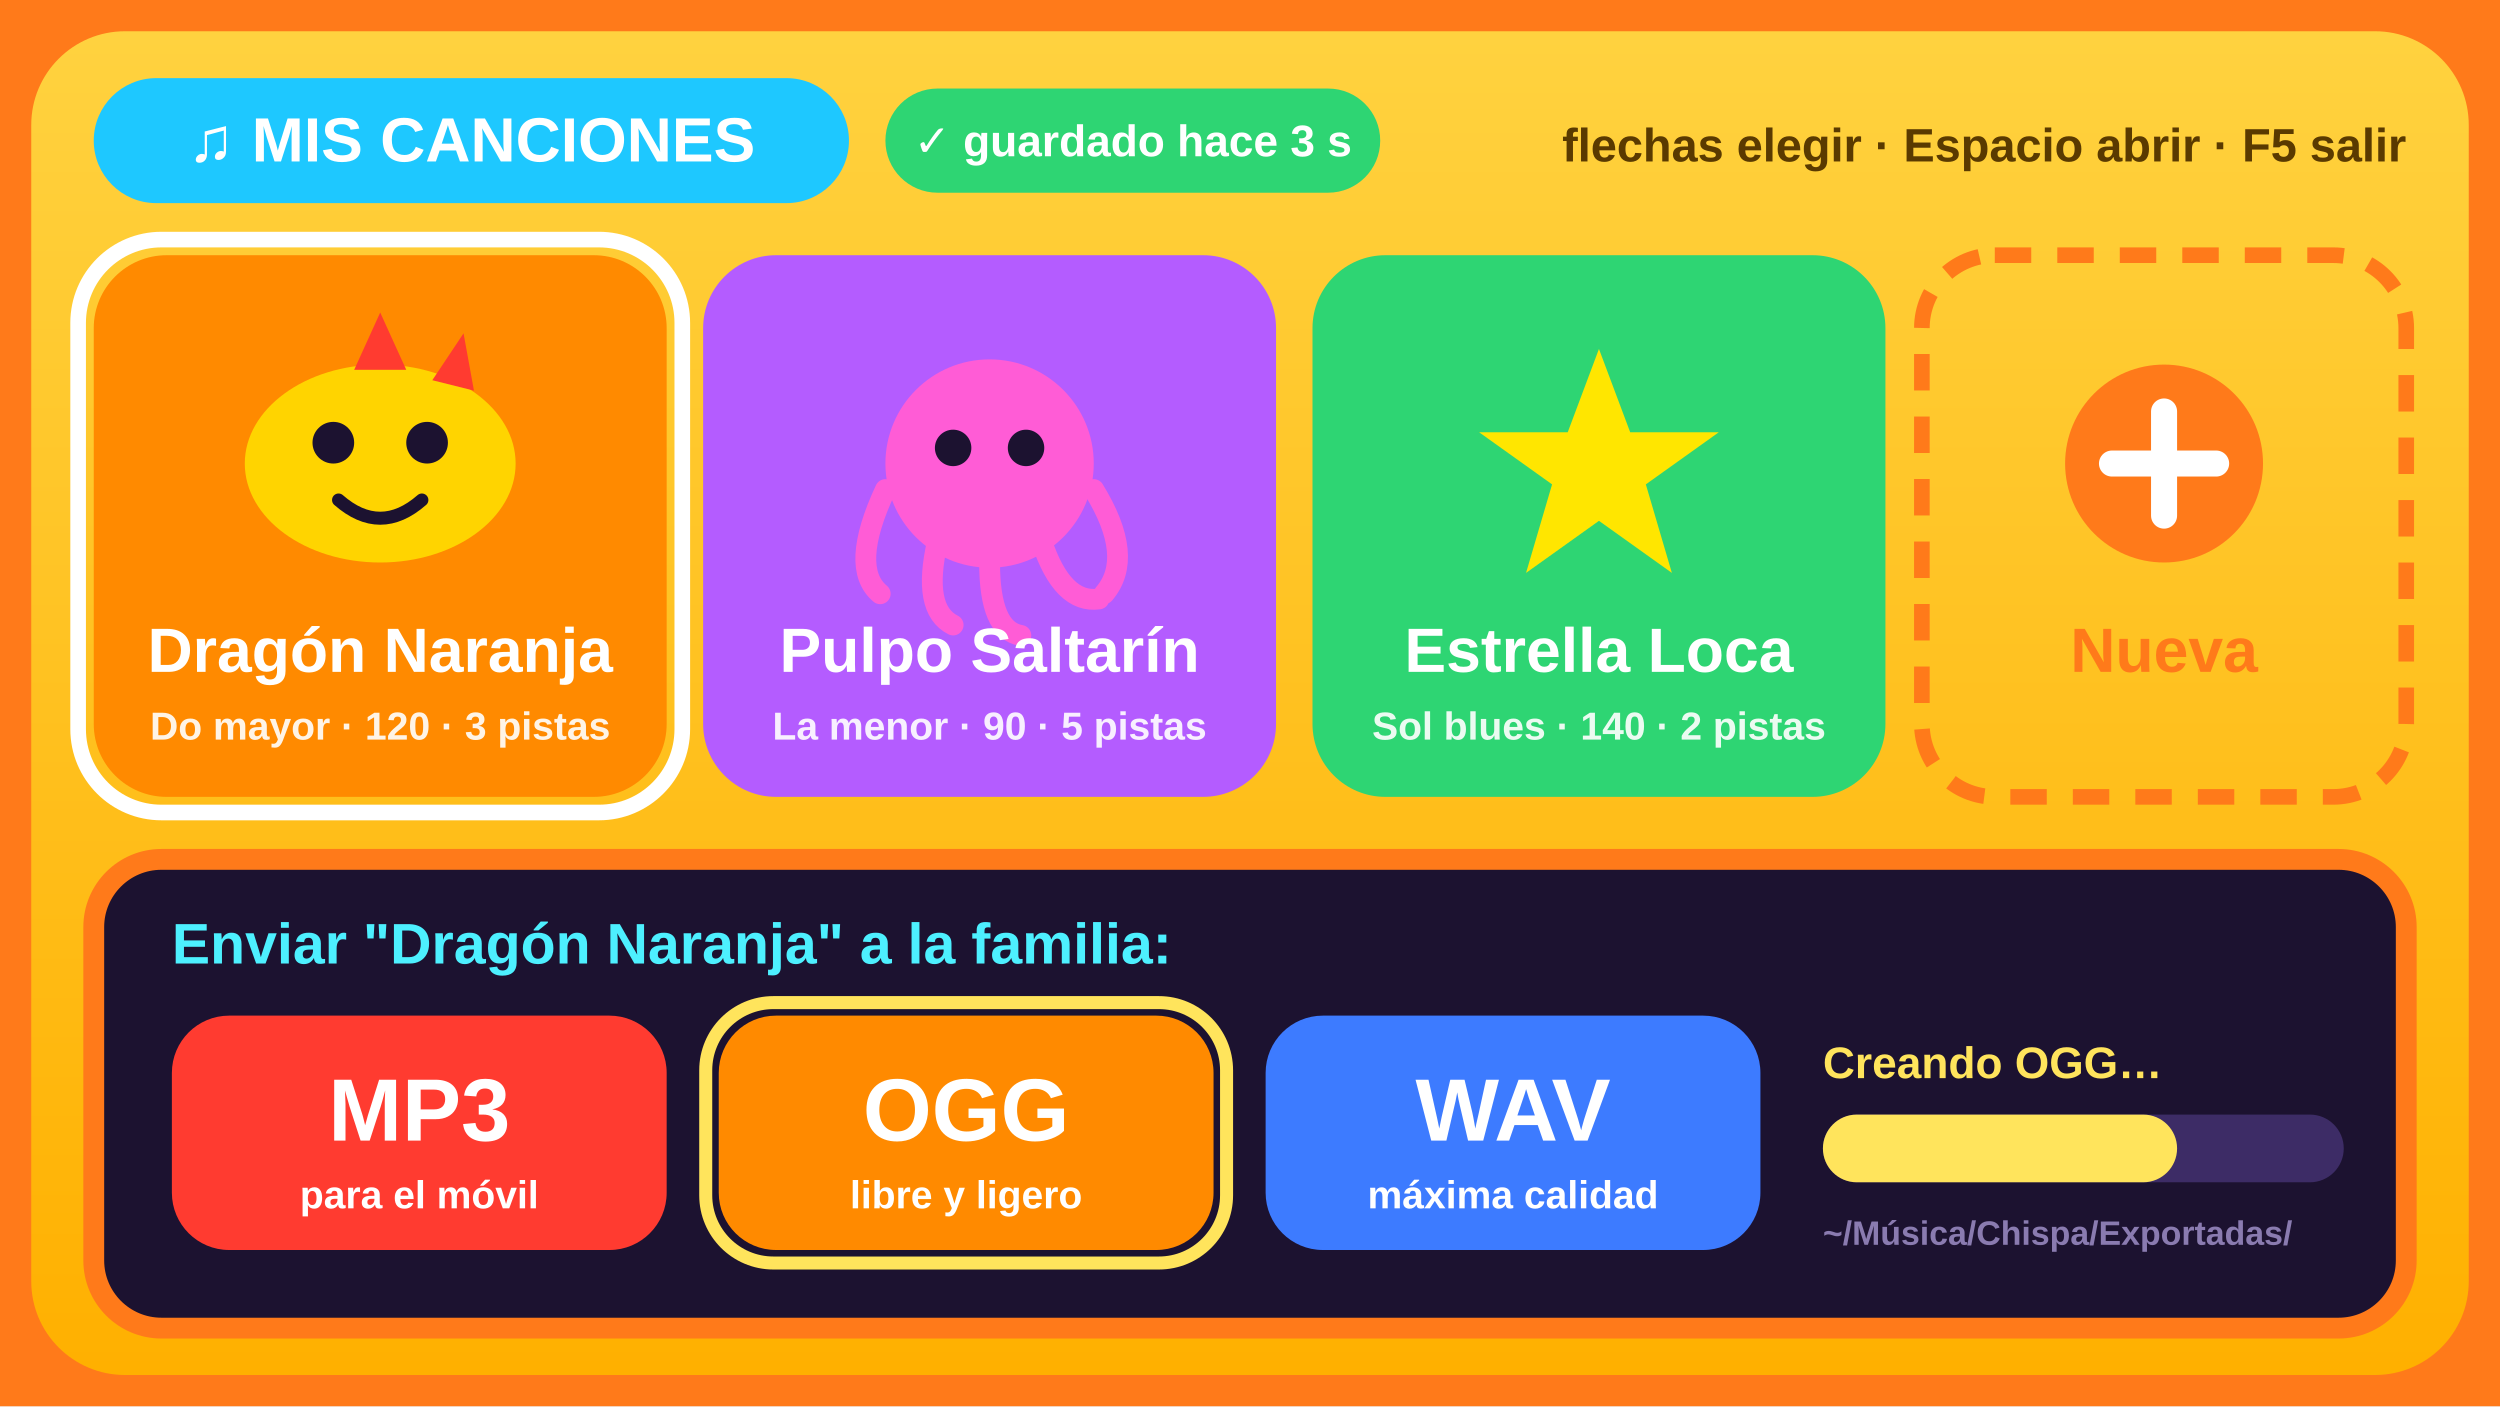
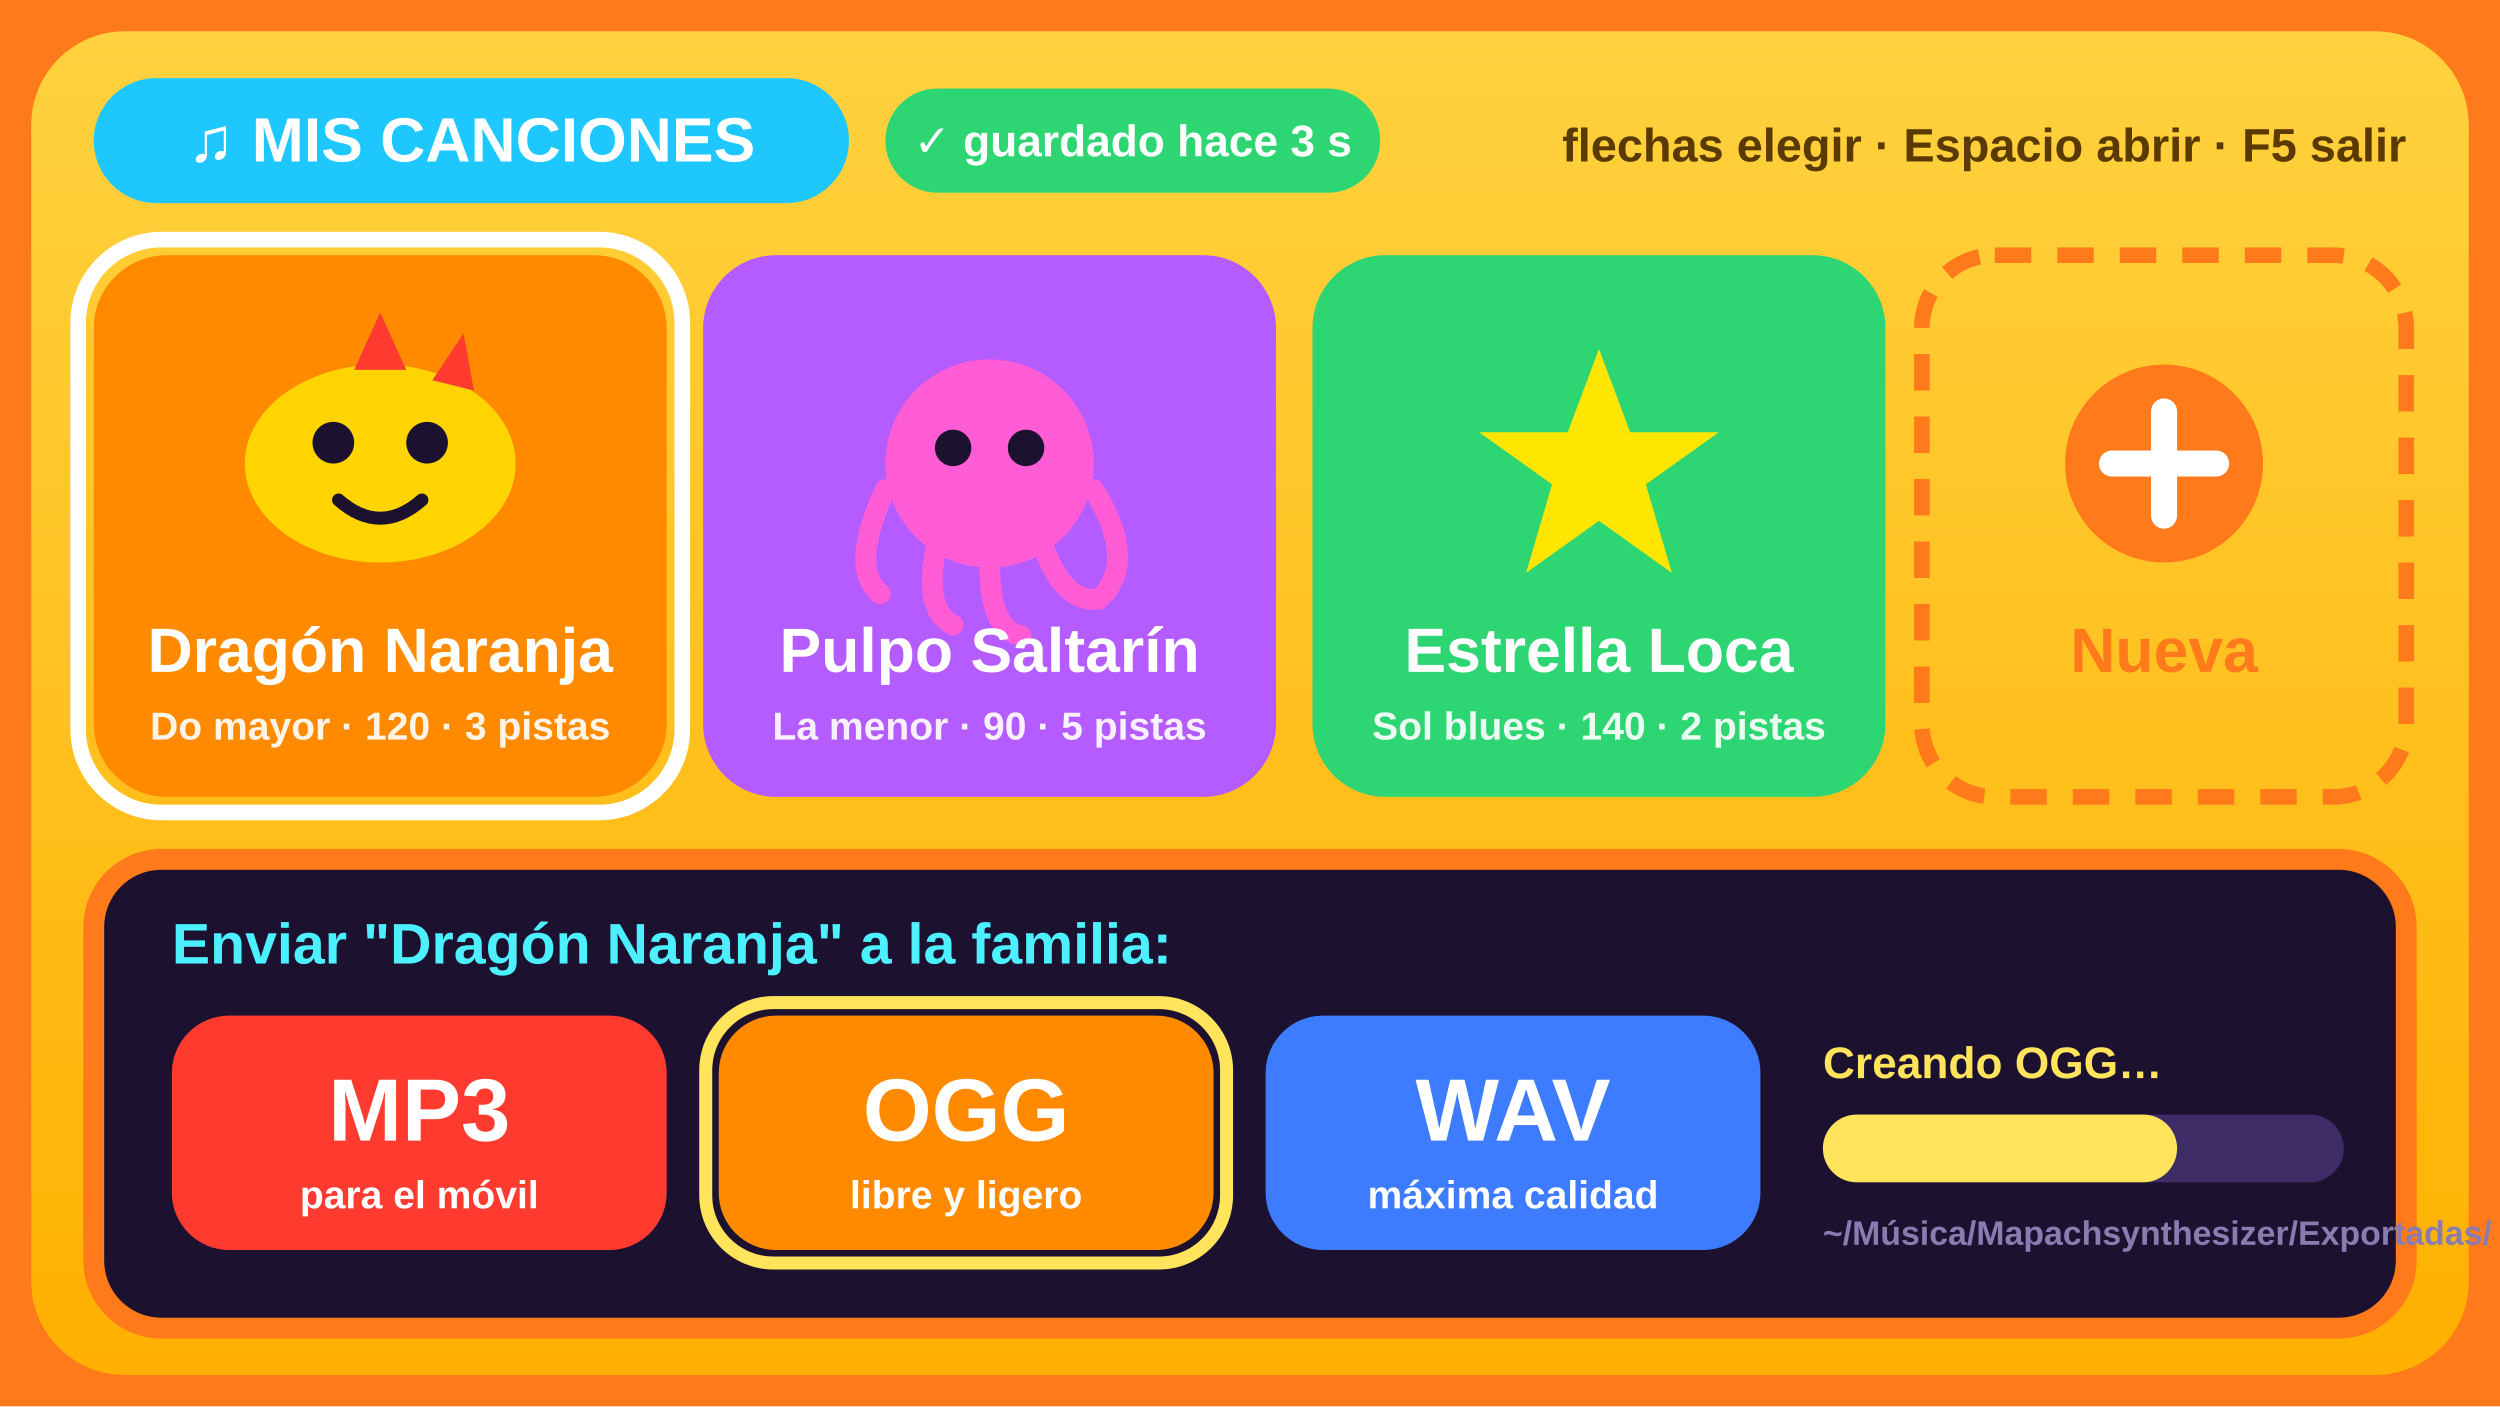
<svg xmlns="http://www.w3.org/2000/svg" viewBox="0 0 960 540" width="960" height="540" font-family="Fredoka, Nunito, 'Arial Rounded MT Bold', Arial, sans-serif">
  <defs>
    <linearGradient id="body" x1="0" y1="0" x2="0" y2="1">
      <stop offset="0" stop-color="#FFD23F" />
      <stop offset="1" stop-color="#FFB000" />
    </linearGradient>
  </defs>
  <rect width="960" height="540" fill="#FF7A1A" />
  <rect x="12" y="12" width="936" height="516" rx="36" fill="url(#body)" />
  <rect x="36" y="30" width="290" height="48" rx="24" fill="#1EC8FF" />
  <text x="181" y="62" text-anchor="middle" font-size="24" font-weight="700" fill="#fff">♫ MIS CANCIONES</text>
  <rect x="340" y="34" width="190" height="40" rx="20" fill="#2ED573" />
  <text x="435" y="60" text-anchor="middle" font-size="17" font-weight="700" fill="#fff">✓ guardado hace 3 s</text>
  <text x="924" y="62" text-anchor="end" font-size="18" font-weight="700" fill="#5A3A00">flechas elegir · Espacio abrir · F5 salir</text>
  <g font-weight="700" text-anchor="middle">
    <g transform="translate(36,98)">
      <rect x="-6" y="-6" width="232" height="220" rx="32" fill="none" stroke="#fff" stroke-width="6" />
      <rect width="220" height="208" rx="28" fill="#FF8A00" />
      <g transform="translate(110,80)">
        <ellipse rx="52" ry="38" fill="#FFD400" />
        <path d="M-10 -36 l10 -22 l10 22 z M20 -32 l12 -18 l4 22 z" fill="#FF3B30" />
        <circle cx="-18" cy="-8" r="8" fill="#1C1230" />
        <circle cx="18" cy="-8" r="8" fill="#1C1230" />
        <path d="M-16 14 q16 14 32 0" fill="none" stroke="#1C1230" stroke-width="5" stroke-linecap="round" />
      </g>
      <text x="110" y="160" font-size="24" fill="#fff">Dragón Naranja</text>
      <text x="110" y="186" font-size="15" fill="#fff" opacity="0.9">Do mayor · 120 · 3 pistas</text>
    </g>
    <g transform="translate(270,98)">
      <rect width="220" height="208" rx="28" fill="#B45CFF" />
      <g transform="translate(110,80)">
        <circle r="40" fill="#FF5CD6" />
        <path d="M-40 10 q-14 30 -2 40 M-20 30 q-6 26 6 32 M0 38 q0 26 12 28 M20 30 q8 24 22 22 M40 10 q16 26 4 40" fill="none" stroke="#FF5CD6" stroke-width="8" stroke-linecap="round" />
        <circle cx="-14" cy="-6" r="7" fill="#1C1230" />
        <circle cx="14" cy="-6" r="7" fill="#1C1230" />
      </g>
      <text x="110" y="160" font-size="24" fill="#fff">Pulpo Saltarín</text>
      <text x="110" y="186" font-size="15" fill="#fff" opacity="0.9">La menor · 90 · 5 pistas</text>
    </g>
    <g transform="translate(504,98)">
      <rect width="220" height="208" rx="28" fill="#2ED573" />
      <g transform="translate(110,80)">
        <path d="M0 -44 L12 -12 L46 -12 L18 8 L28 42 L0 22 L-28 42 L-18 8 L-46 -12 L-12 -12 Z" fill="#FFE600" />
      </g>
      <text x="110" y="160" font-size="24" fill="#fff">Estrella Loca</text>
      <text x="110" y="186" font-size="15" fill="#fff" opacity="0.9">Sol blues · 140 · 2 pistas</text>
    </g>
    <g transform="translate(738,98)">
      <rect width="186" height="208" rx="28" fill="none" stroke="#FF7A1A" stroke-width="6" stroke-dasharray="14 10" />
      <circle cx="93" cy="80" r="38" fill="#FF7A1A" />
      <path d="M93 60 v40 M73 80 h40" stroke="#fff" stroke-width="10" stroke-linecap="round" />
      <text x="93" y="160" font-size="24" fill="#FF7A1A">Nueva</text>
    </g>
  </g>
  <rect x="36" y="330" width="888" height="180" rx="26" fill="#1C1230" stroke="#FF7A1A" stroke-width="8" />
  <text x="66" y="370" font-size="22" font-weight="700" fill="#4DF0FF">Enviar "Dragón Naranja" a la familia:</text>
  <g font-weight="700" text-anchor="middle">
    <g transform="translate(66,390)">
      <rect width="190" height="90" rx="22" fill="#FF3B30" />
      <text x="95" y="48" font-size="34" fill="#fff">MP3</text>
      <text x="95" y="74" font-size="15" fill="#fff">para el móvil</text>
    </g>
    <g transform="translate(276,390)">
      <rect x="-5" y="-5" width="200" height="100" rx="26" fill="none" stroke="#FFE45C" stroke-width="5" />
      <rect width="190" height="90" rx="22" fill="#FF8A00" />
      <text x="95" y="48" font-size="34" fill="#fff">OGG</text>
      <text x="95" y="74" font-size="15" fill="#fff">libre y ligero</text>
    </g>
    <g transform="translate(486,390)">
      <rect width="190" height="90" rx="22" fill="#3D7BFF" />
      <text x="95" y="48" font-size="34" fill="#fff">WAV</text>
      <text x="95" y="74" font-size="15" fill="#fff">máxima calidad</text>
    </g>
  </g>
  <g transform="translate(700,394)" font-weight="700">
    <text x="0" y="20" font-size="17" fill="#FFE45C">Creando OGG…</text>
    <rect x="0" y="34" width="200" height="26" rx="13" fill="#3d2c66" />
    <rect x="0" y="34" width="136" height="26" rx="13" fill="#FFE45C" />
-     <text x="0" y="84" font-size="13" fill="#8a7bb0">~/Música/Chispa/Exportadas/</text>
+     <text x="0" y="84" font-size="13" fill="#8a7bb0">~/Música/Mapachsynthesizer/Exportadas/</text>
  </g>
</svg>
